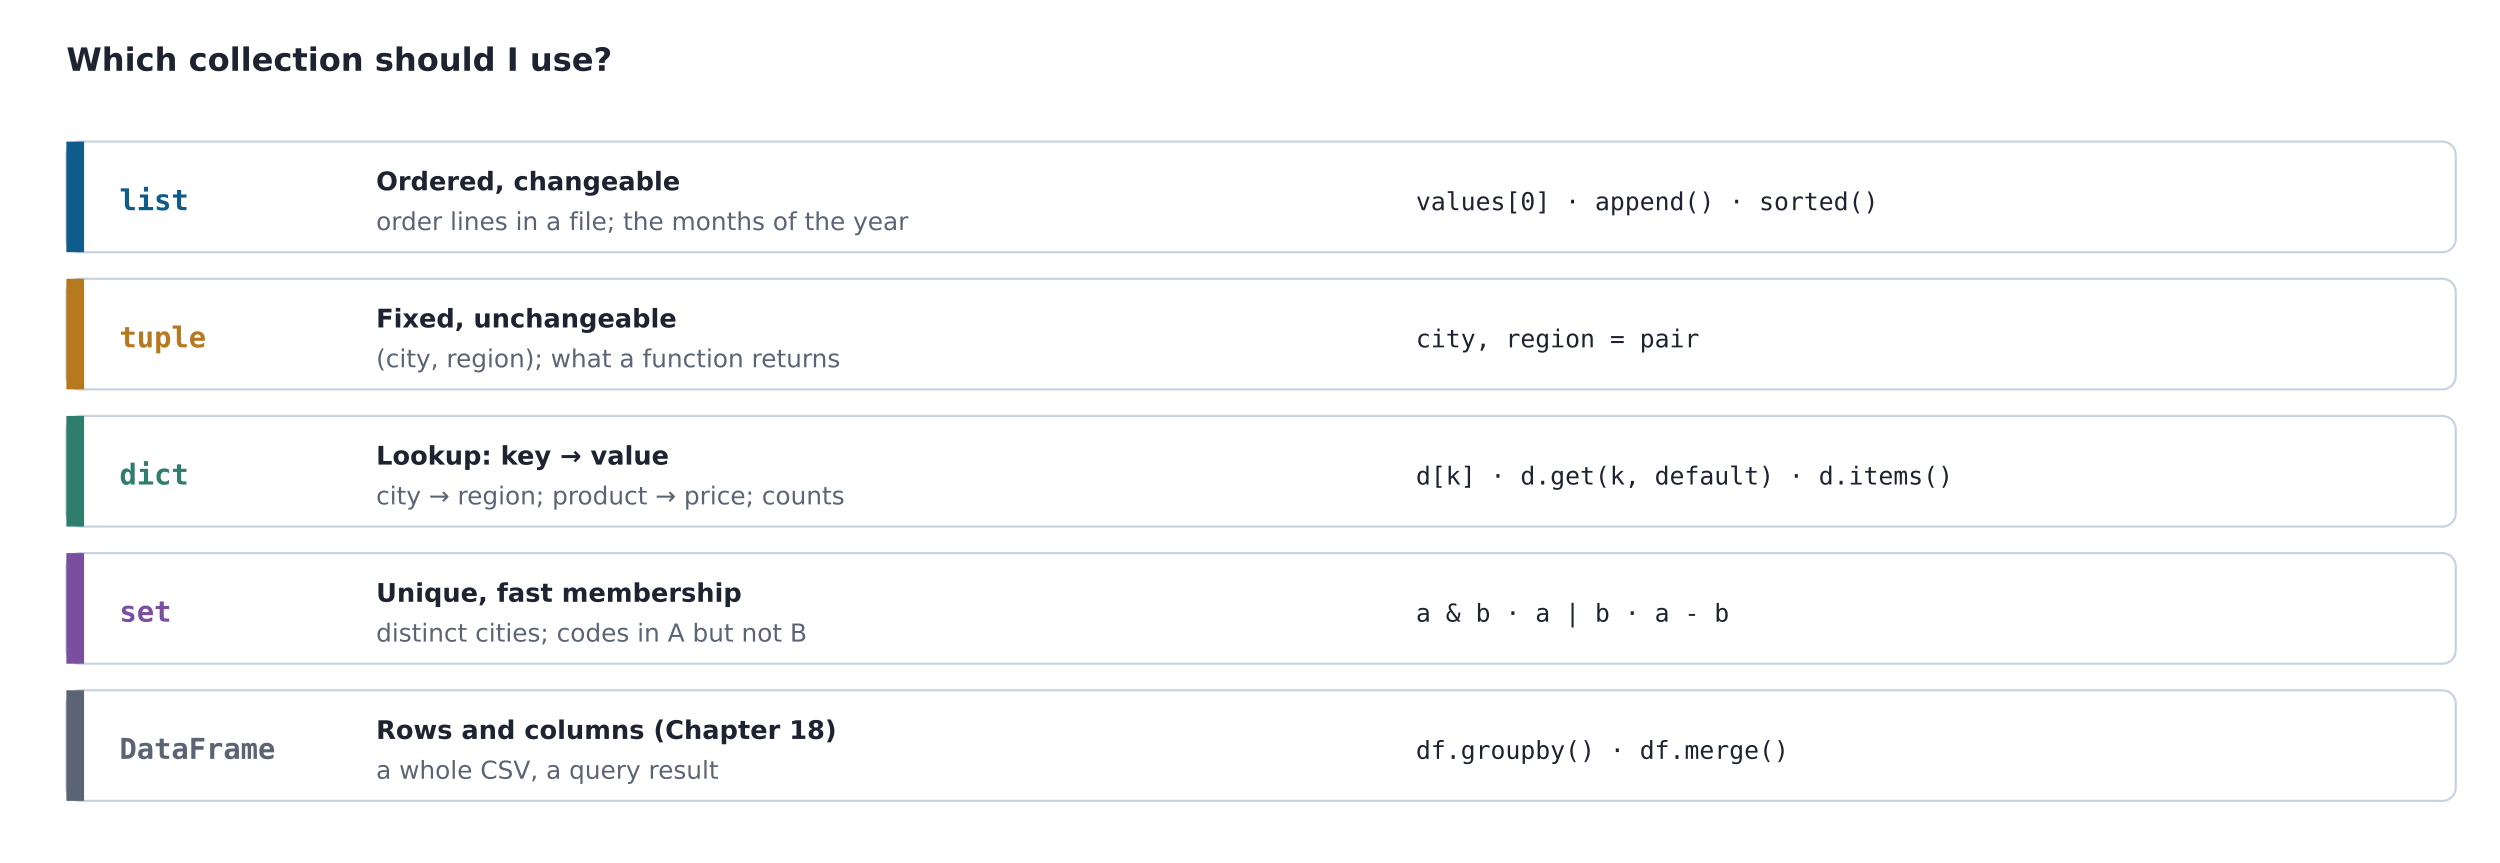
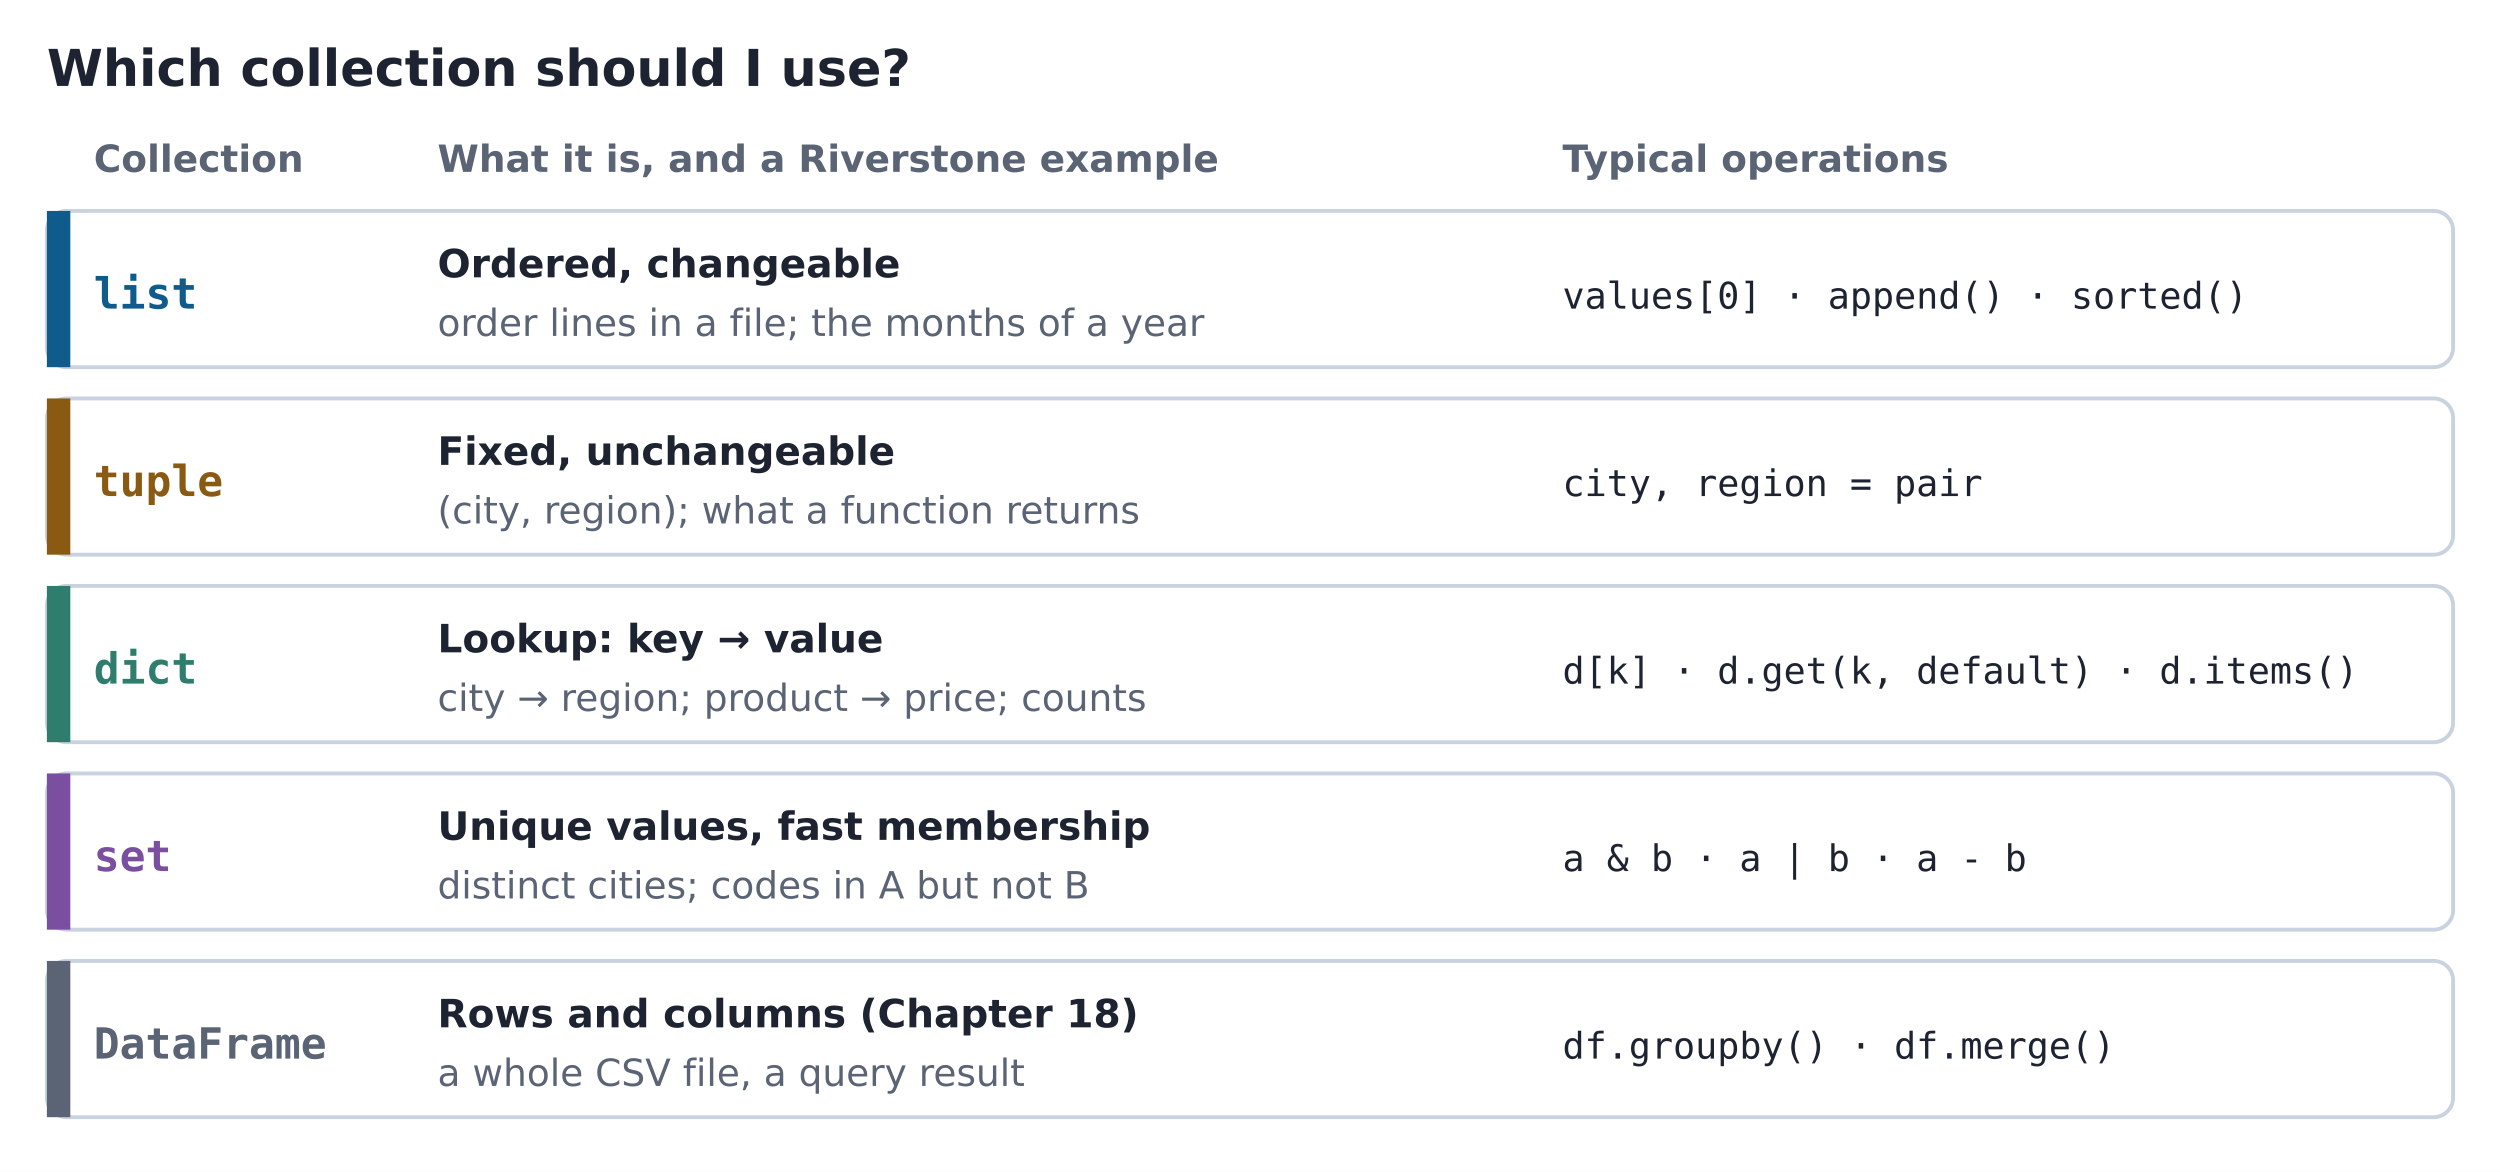
- <svg xmlns="http://www.w3.org/2000/svg" width="1130" height="390" viewBox="0 0 1130 390" font-family="DejaVu Sans, Arial, sans-serif">
-   <rect width="1130" height="390" fill="#ffffff" />
-   <text x="30" y="32" font-size="14.5" fill="#1d2330" font-weight="bold" text-anchor="start" font-family="Poppins, DejaVu Sans, sans-serif">Which collection should I use?</text>
-   <rect x="30" y="64" width="1080" height="50" rx="6" fill="#fff" stroke="#c9d3df" stroke-width="1" />
-   <rect x="30" y="64" width="8" height="50" rx="0" fill="#0f5c8c" stroke="none" stroke-width="1" />
-   <text x="54" y="95" font-size="13" fill="#0f5c8c" font-weight="bold" text-anchor="start" font-family="DejaVu Sans Mono, monospace">list</text>
-   <text x="170" y="86" font-size="11.6" fill="#1d2330" font-weight="bold" text-anchor="start">Ordered, changeable</text>
-   <text x="170" y="104" font-size="11.2" fill="#5b6475" font-weight="normal" text-anchor="start">order lines in a file; the months of the year</text>
-   <text x="640" y="95" font-size="11.2" fill="#1d2330" font-weight="normal" text-anchor="start" font-family="DejaVu Sans Mono, monospace">values[0] · append() · sorted()</text>
-   <rect x="30" y="126" width="1080" height="50" rx="6" fill="#fff" stroke="#c9d3df" stroke-width="1" />
-   <rect x="30" y="126" width="8" height="50" rx="0" fill="#b7791f" stroke="none" stroke-width="1" />
-   <text x="54" y="157" font-size="13" fill="#b7791f" font-weight="bold" text-anchor="start" font-family="DejaVu Sans Mono, monospace">tuple</text>
-   <text x="170" y="148" font-size="11.6" fill="#1d2330" font-weight="bold" text-anchor="start">Fixed, unchangeable</text>
-   <text x="170" y="166" font-size="11.2" fill="#5b6475" font-weight="normal" text-anchor="start">(city, region); what a function returns</text>
-   <text x="640" y="157" font-size="11.2" fill="#1d2330" font-weight="normal" text-anchor="start" font-family="DejaVu Sans Mono, monospace">city, region = pair</text>
-   <rect x="30" y="188" width="1080" height="50" rx="6" fill="#fff" stroke="#c9d3df" stroke-width="1" />
-   <rect x="30" y="188" width="8" height="50" rx="0" fill="#2f7d6d" stroke="none" stroke-width="1" />
-   <text x="54" y="219" font-size="13" fill="#2f7d6d" font-weight="bold" text-anchor="start" font-family="DejaVu Sans Mono, monospace">dict</text>
-   <text x="170" y="210" font-size="11.6" fill="#1d2330" font-weight="bold" text-anchor="start">Lookup: key → value</text>
-   <text x="170" y="228" font-size="11.2" fill="#5b6475" font-weight="normal" text-anchor="start">city → region; product → price; counts</text>
-   <text x="640" y="219" font-size="11.2" fill="#1d2330" font-weight="normal" text-anchor="start" font-family="DejaVu Sans Mono, monospace">d[k] · d.get(k, default) · d.items()</text>
-   <rect x="30" y="250" width="1080" height="50" rx="6" fill="#fff" stroke="#c9d3df" stroke-width="1" />
-   <rect x="30" y="250" width="8" height="50" rx="0" fill="#7a4fa0" stroke="none" stroke-width="1" />
-   <text x="54" y="281" font-size="13" fill="#7a4fa0" font-weight="bold" text-anchor="start" font-family="DejaVu Sans Mono, monospace">set</text>
-   <text x="170" y="272" font-size="11.6" fill="#1d2330" font-weight="bold" text-anchor="start">Unique, fast membership</text>
-   <text x="170" y="290" font-size="11.2" fill="#5b6475" font-weight="normal" text-anchor="start">distinct cities; codes in A but not B</text>
-   <text x="640" y="281" font-size="11.2" fill="#1d2330" font-weight="normal" text-anchor="start" font-family="DejaVu Sans Mono, monospace">a &amp; b · a | b · a - b</text>
-   <rect x="30" y="312" width="1080" height="50" rx="6" fill="#fff" stroke="#c9d3df" stroke-width="1" />
-   <rect x="30" y="312" width="8" height="50" rx="0" fill="#5b6475" stroke="none" stroke-width="1" />
-   <text x="54" y="343" font-size="13" fill="#5b6475" font-weight="bold" text-anchor="start" font-family="DejaVu Sans Mono, monospace">DataFrame</text>
-   <text x="170" y="334" font-size="11.6" fill="#1d2330" font-weight="bold" text-anchor="start">Rows and columns (Chapter 18)</text>
-   <text x="170" y="352" font-size="11.2" fill="#5b6475" font-weight="normal" text-anchor="start">a whole CSV, a query result</text>
-   <text x="640" y="343" font-size="11.2" fill="#1d2330" font-weight="normal" text-anchor="start" font-family="DejaVu Sans Mono, monospace">df.groupby() · df.merge()</text>
+ <svg xmlns="http://www.w3.org/2000/svg" width="640" height="300" viewBox="0 0 640 300" font-family="DejaVu Sans, Arial, sans-serif">
+   <rect width="640" height="300" fill="#ffffff" />
+   <text x="12" y="22" font-size="13" fill="#1d2330" font-weight="bold" text-anchor="start" font-family="Poppins, DejaVu Sans, sans-serif">Which collection should I use?</text>
+   <text x="24" y="44" font-size="9.6" fill="#5b6475" font-weight="bold" text-anchor="start">Collection</text>
+   <text x="112" y="44" font-size="9.6" fill="#5b6475" font-weight="bold" text-anchor="start">What it is, and a Riverstone example</text>
+   <text x="400" y="44" font-size="9.6" fill="#5b6475" font-weight="bold" text-anchor="start">Typical operations</text>
+   <rect x="12" y="54" width="616" height="40" rx="5" fill="#fff" stroke="#c9d3df" stroke-width="1" />
+   <rect x="12" y="54" width="6" height="40" rx="0" fill="#0f5c8c" stroke="none" stroke-width="1" />
+   <text x="24" y="79" font-size="11" fill="#0f5c8c" font-weight="bold" text-anchor="start" font-family="DejaVu Sans Mono, monospace">list</text>
+   <text x="112" y="71" font-size="10" fill="#1d2330" font-weight="bold" text-anchor="start">Ordered, changeable</text>
+   <text x="112" y="86" font-size="9.6" fill="#5b6475" font-weight="normal" text-anchor="start">order lines in a file; the months of a year</text>
+   <text x="400" y="79" font-size="9.4" fill="#1d2330" font-weight="normal" text-anchor="start" font-family="DejaVu Sans Mono, monospace">values[0] · append() · sorted()</text>
+   <rect x="12" y="102" width="616" height="40" rx="5" fill="#fff" stroke="#c9d3df" stroke-width="1" />
+   <rect x="12" y="102" width="6" height="40" rx="0" fill="#8a5a12" stroke="none" stroke-width="1" />
+   <text x="24" y="127" font-size="11" fill="#8a5a12" font-weight="bold" text-anchor="start" font-family="DejaVu Sans Mono, monospace">tuple</text>
+   <text x="112" y="119" font-size="10" fill="#1d2330" font-weight="bold" text-anchor="start">Fixed, unchangeable</text>
+   <text x="112" y="134" font-size="9.6" fill="#5b6475" font-weight="normal" text-anchor="start">(city, region); what a function returns</text>
+   <text x="400" y="127" font-size="9.4" fill="#1d2330" font-weight="normal" text-anchor="start" font-family="DejaVu Sans Mono, monospace">city, region = pair</text>
+   <rect x="12" y="150" width="616" height="40" rx="5" fill="#fff" stroke="#c9d3df" stroke-width="1" />
+   <rect x="12" y="150" width="6" height="40" rx="0" fill="#2f7d6d" stroke="none" stroke-width="1" />
+   <text x="24" y="175" font-size="11" fill="#2f7d6d" font-weight="bold" text-anchor="start" font-family="DejaVu Sans Mono, monospace">dict</text>
+   <text x="112" y="167" font-size="10" fill="#1d2330" font-weight="bold" text-anchor="start">Lookup: key → value</text>
+   <text x="112" y="182" font-size="9.6" fill="#5b6475" font-weight="normal" text-anchor="start">city → region; product → price; counts</text>
+   <text x="400" y="175" font-size="9.4" fill="#1d2330" font-weight="normal" text-anchor="start" font-family="DejaVu Sans Mono, monospace">d[k] · d.get(k, default) · d.items()</text>
+   <rect x="12" y="198" width="616" height="40" rx="5" fill="#fff" stroke="#c9d3df" stroke-width="1" />
+   <rect x="12" y="198" width="6" height="40" rx="0" fill="#7a4fa0" stroke="none" stroke-width="1" />
+   <text x="24" y="223" font-size="11" fill="#7a4fa0" font-weight="bold" text-anchor="start" font-family="DejaVu Sans Mono, monospace">set</text>
+   <text x="112" y="215" font-size="10" fill="#1d2330" font-weight="bold" text-anchor="start">Unique values, fast membership</text>
+   <text x="112" y="230" font-size="9.6" fill="#5b6475" font-weight="normal" text-anchor="start">distinct cities; codes in A but not B</text>
+   <text x="400" y="223" font-size="9.4" fill="#1d2330" font-weight="normal" text-anchor="start" font-family="DejaVu Sans Mono, monospace">a &amp; b · a | b · a - b</text>
+   <rect x="12" y="246" width="616" height="40" rx="5" fill="#fff" stroke="#c9d3df" stroke-width="1" />
+   <rect x="12" y="246" width="6" height="40" rx="0" fill="#5b6475" stroke="none" stroke-width="1" />
+   <text x="24" y="271" font-size="11" fill="#5b6475" font-weight="bold" text-anchor="start" font-family="DejaVu Sans Mono, monospace">DataFrame</text>
+   <text x="112" y="263" font-size="10" fill="#1d2330" font-weight="bold" text-anchor="start">Rows and columns (Chapter 18)</text>
+   <text x="112" y="278" font-size="9.6" fill="#5b6475" font-weight="normal" text-anchor="start">a whole CSV file, a query result</text>
+   <text x="400" y="271" font-size="9.4" fill="#1d2330" font-weight="normal" text-anchor="start" font-family="DejaVu Sans Mono, monospace">df.groupby() · df.merge()</text>
</svg>
